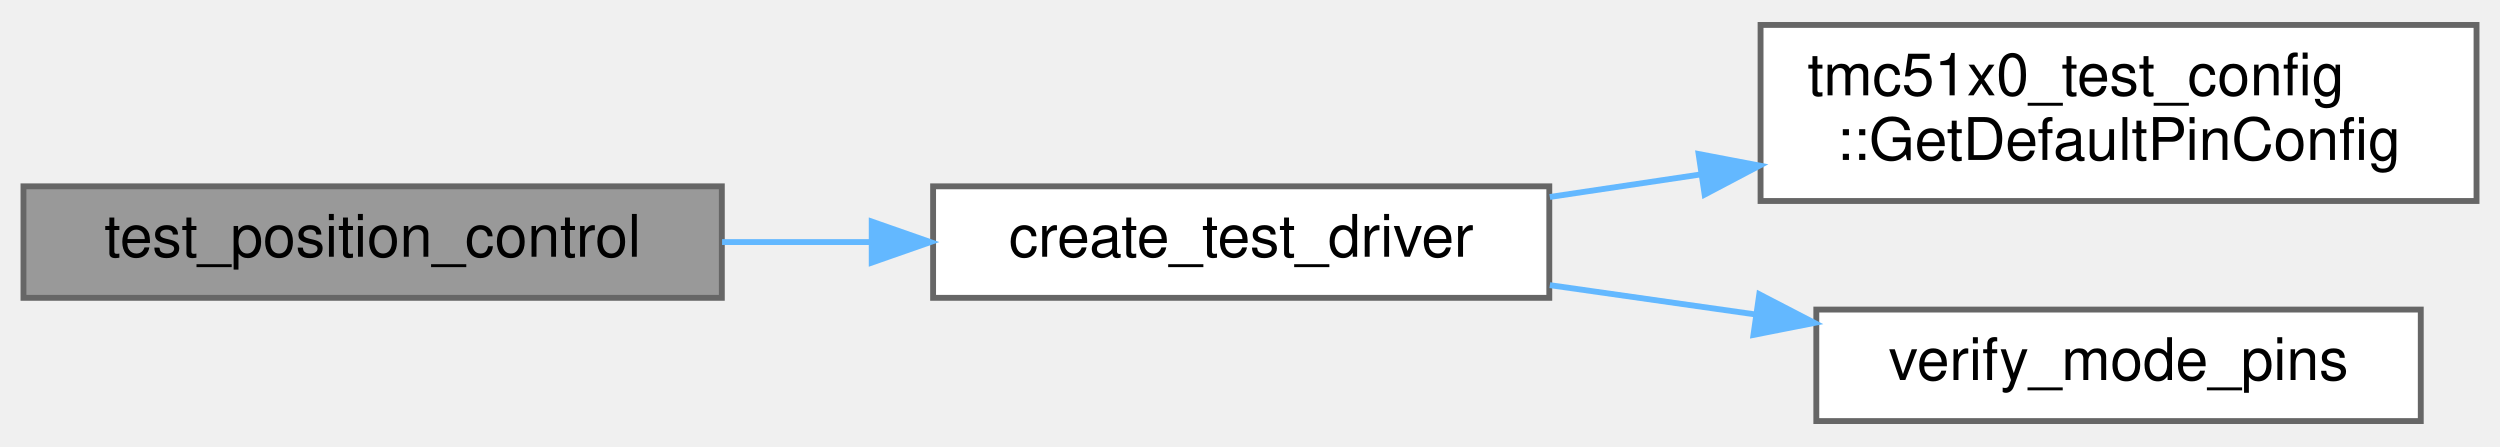
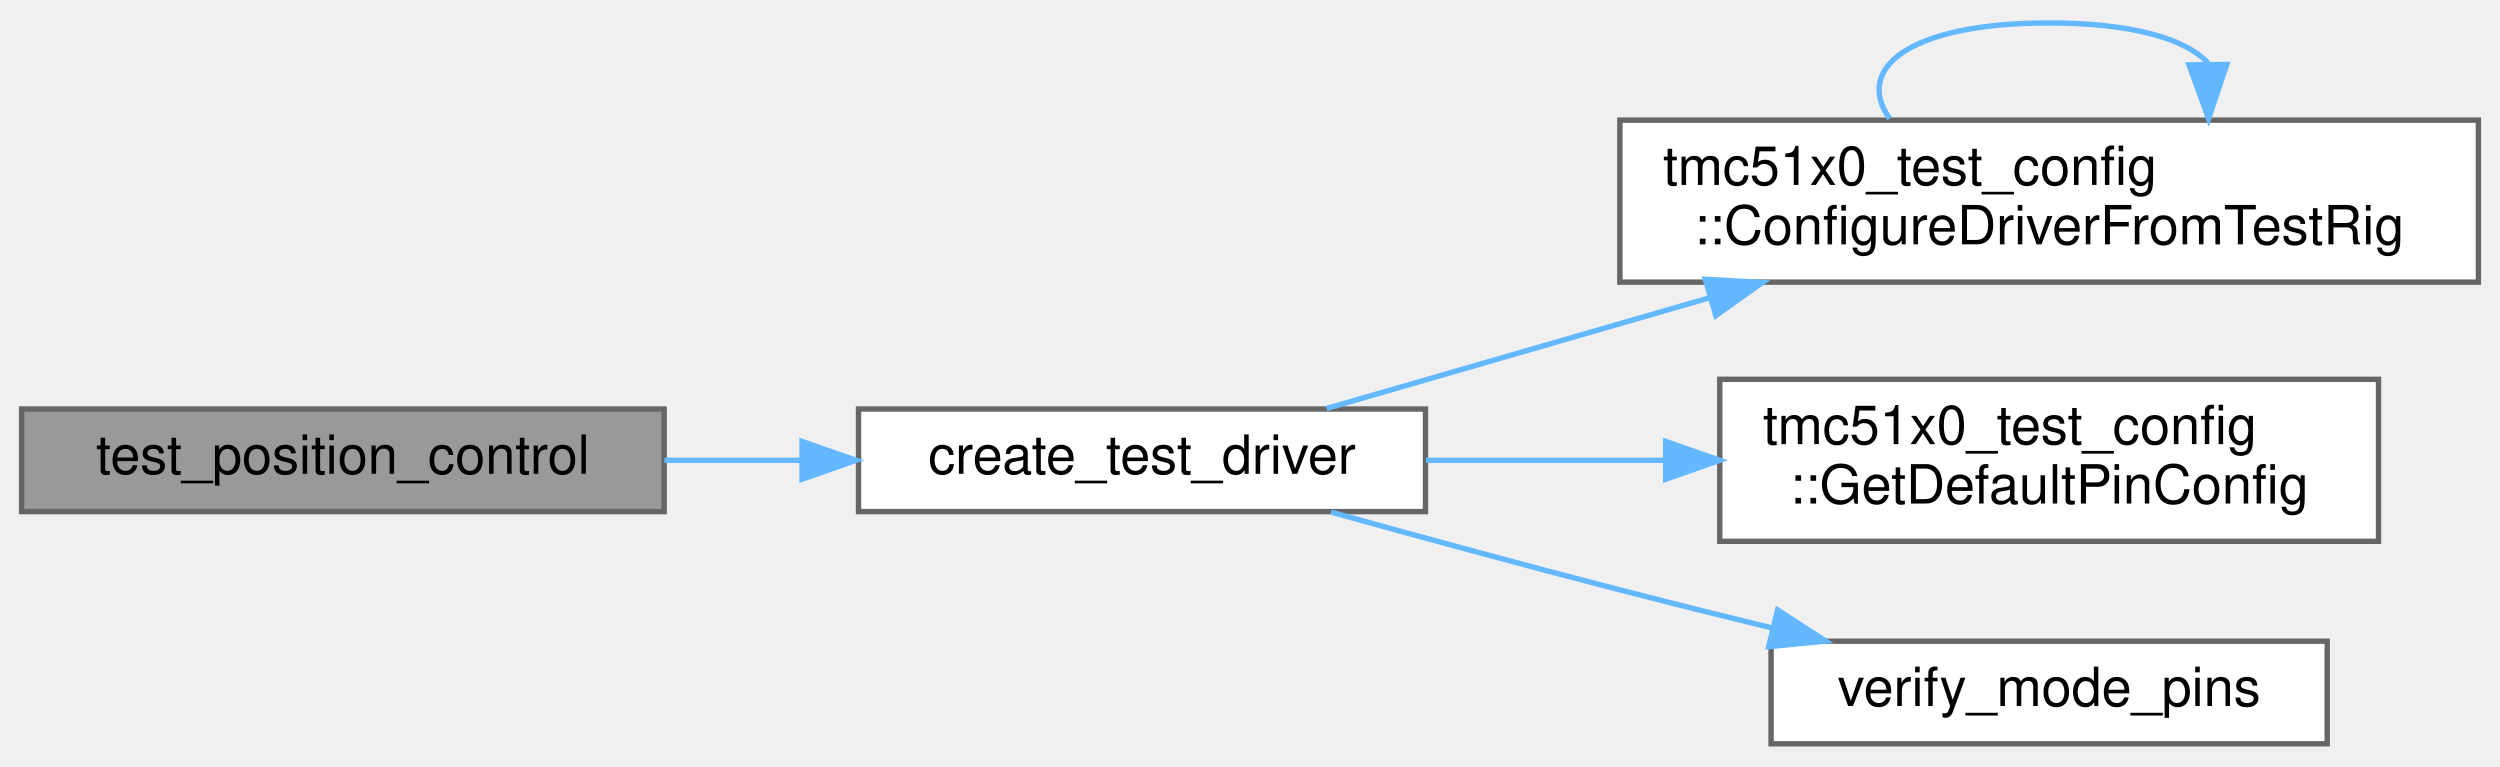
- <svg xmlns="http://www.w3.org/2000/svg" xmlns:xlink="http://www.w3.org/1999/xlink" width="426pt" height="76pt" viewBox="0.00 0.00 426.00 75.50">
-   <g id="graph0" class="graph" transform="scale(1 1) rotate(0) translate(4 71.5)">
+ <svg xmlns="http://www.w3.org/2000/svg" xmlns:xlink="http://www.w3.org/1999/xlink" width="463pt" height="142pt" viewBox="0.00 0.00 463.00 141.50">
+   <g id="graph0" class="graph" transform="scale(1 1) rotate(0) translate(4 137.5)">
    <g id="Node000001" class="node">
      <g id="a_Node000001">
        <a xlink:title=" ">
-           <polygon fill="#999999" stroke="#666666" points="119,-40 0,-40 0,-21 119,-21 119,-40" />
-           <text text-anchor="middle" x="59.5" y="-28" font-family="Helvetica,sans-Serif" font-size="10.00">test_position_control</text>
+           <polygon fill="#999999" stroke="#666666" points="119,-62 0,-62 0,-43 119,-43 119,-62" />
+           <text text-anchor="middle" x="59.5" y="-50" font-family="Helvetica,sans-Serif" font-size="10.00">test_position_control</text>
        </a>
      </g>
    </g>
    <g id="Node000002" class="node">
      <g id="a_Node000002">
        <a xlink:href="internal__ramp__comprehensive__test_8cpp.html#a60927fcbf4958948b94cbd922284b8a9" target="_top" xlink:title="Create and initialize a test driver instance.">
-           <polygon fill="white" stroke="#666666" points="260,-40 155,-40 155,-21 260,-21 260,-40" />
-           <text text-anchor="middle" x="207.5" y="-28" font-family="Helvetica,sans-Serif" font-size="10.00">create_test_driver</text>
+           <polygon fill="white" stroke="#666666" points="260,-62 155,-62 155,-43 260,-43 260,-62" />
+           <text text-anchor="middle" x="207.5" y="-50" font-family="Helvetica,sans-Serif" font-size="10.00">create_test_driver</text>
        </a>
      </g>
    </g>
    <g id="edge1_Node000001_Node000002" class="edge">
      <g id="a_edge1_Node000001_Node000002">
        <a xlink:title=" ">
-           <path fill="none" stroke="#63b8ff" d="M119.04,-30.5C127.39,-30.5 136,-30.5 144.41,-30.5" />
-           <polygon fill="#63b8ff" stroke="#63b8ff" points="144.54,-34 154.54,-30.5 144.54,-27 144.54,-34" />
+           <path fill="none" stroke="#63b8ff" d="M119.04,-52.5C127.39,-52.5 136,-52.5 144.41,-52.5" />
+           <polygon fill="#63b8ff" stroke="#63b8ff" points="144.54,-56 154.54,-52.5 144.54,-49 144.54,-56" />
        </a>
      </g>
    </g>
    <g id="Node000003" class="node">
      <g id="a_Node000003">
-         <a xlink:href="namespacetmc51x0__test__config.html#ad88c0c8419d1ef47a6ba7e56b79936c7" target="_top" xlink:title="Complete pin configuration for all tests.">
-           <polygon fill="white" stroke="#666666" points="418,-67.5 296,-67.5 296,-37.5 418,-37.5 418,-67.5" />
-           <text text-anchor="start" x="304" y="-55.5" font-family="Helvetica,sans-Serif" font-size="10.00">tmc51x0_test_config</text>
-           <text text-anchor="middle" x="357" y="-44.5" font-family="Helvetica,sans-Serif" font-size="10.00">::GetDefaultPinConfig</text>
+         <a xlink:href="namespacetmc51x0__test__config.html#a01546734dfbb01aa89c186b7bdf20bab" target="_top" xlink:title="Configure driver from test rig selection.">
+           <polygon fill="white" stroke="#666666" points="455,-115.5 296,-115.5 296,-85.5 455,-85.5 455,-115.5" />
+           <text text-anchor="start" x="304" y="-103.5" font-family="Helvetica,sans-Serif" font-size="10.00">tmc51x0_test_config</text>
+           <text text-anchor="middle" x="375.5" y="-92.5" font-family="Helvetica,sans-Serif" font-size="10.00">::ConfigureDriverFromTestRig</text>
        </a>
      </g>
    </g>
    <g id="edge2_Node000002_Node000003" class="edge">
      <g id="a_edge2_Node000002_Node000003">
        <a xlink:title=" ">
-           <path fill="none" stroke="#63b8ff" d="M260.09,-38.19C268.39,-39.43 277.1,-40.73 285.75,-42.02" />
-           <polygon fill="#63b8ff" stroke="#63b8ff" points="285.44,-45.51 295.84,-43.53 286.47,-38.59 285.44,-45.51" />
+           <path fill="none" stroke="#63b8ff" d="M241.69,-62.1C261.98,-67.97 288.58,-75.65 312.63,-82.61" />
+           <polygon fill="#63b8ff" stroke="#63b8ff" points="311.83,-86.02 322.41,-85.44 313.77,-79.3 311.83,-86.02" />
        </a>
      </g>
    </g>
    <g id="Node000004" class="node">
      <g id="a_Node000004">
-         <a xlink:href="internal__ramp__comprehensive__test_8cpp.html#a266d3b939b723d24f9230b6b22b3b8a9" target="_top" xlink:title="Verify mode pins match expected communication mode.">
-           <polygon fill="white" stroke="#666666" points="408.5,-19 305.5,-19 305.5,0 408.5,0 408.5,-19" />
-           <text text-anchor="middle" x="357" y="-7" font-family="Helvetica,sans-Serif" font-size="10.00">verify_mode_pins</text>
+         <a xlink:href="namespacetmc51x0__test__config.html#ad88c0c8419d1ef47a6ba7e56b79936c7" target="_top" xlink:title="Complete pin configuration for all tests.">
+           <polygon fill="white" stroke="#666666" points="436.5,-67.5 314.5,-67.5 314.5,-37.5 436.5,-37.5 436.5,-67.5" />
+           <text text-anchor="start" x="322.5" y="-55.5" font-family="Helvetica,sans-Serif" font-size="10.00">tmc51x0_test_config</text>
+           <text text-anchor="middle" x="375.5" y="-44.5" font-family="Helvetica,sans-Serif" font-size="10.00">::GetDefaultPinConfig</text>
        </a>
      </g>
    </g>
-     <g id="edge3_Node000002_Node000004" class="edge">
-       <g id="a_edge3_Node000002_Node000004">
+     <g id="edge4_Node000002_Node000004" class="edge">
+       <g id="a_edge4_Node000002_Node000004">
        <a xlink:title=" ">
-           <path fill="none" stroke="#63b8ff" d="M260.09,-23.16C271.4,-21.55 283.47,-19.83 295.11,-18.17" />
-           <polygon fill="#63b8ff" stroke="#63b8ff" points="295.78,-21.61 305.19,-16.73 294.79,-14.68 295.78,-21.61" />
+           <path fill="none" stroke="#63b8ff" d="M260.11,-52.5C274.11,-52.5 289.5,-52.5 304.34,-52.5" />
+           <polygon fill="#63b8ff" stroke="#63b8ff" points="304.49,-56 314.49,-52.5 304.49,-49 304.49,-56" />
+         </a>
+       </g>
+     </g>
+     <g id="Node000005" class="node">
+       <g id="a_Node000005">
+         <a xlink:href="internal__ramp__comprehensive__test_8cpp.html#a266d3b939b723d24f9230b6b22b3b8a9" target="_top" xlink:title="Verify mode pins match expected communication mode.">
+           <polygon fill="white" stroke="#666666" points="427,-19 324,-19 324,0 427,0 427,-19" />
+           <text text-anchor="middle" x="375.5" y="-7" font-family="Helvetica,sans-Serif" font-size="10.00">verify_mode_pins</text>
+         </a>
+       </g>
+     </g>
+     <g id="edge5_Node000002_Node000005" class="edge">
+       <g id="a_edge5_Node000002_Node000005">
+         <a xlink:title=" ">
+           <path fill="none" stroke="#63b8ff" d="M242.51,-42.91C258.68,-38.42 278.31,-33.07 296,-28.5 305.07,-26.16 314.76,-23.74 324.12,-21.46" />
+           <polygon fill="#63b8ff" stroke="#63b8ff" points="325.21,-24.79 334.1,-19.03 323.56,-17.99 325.21,-24.79" />
+         </a>
+       </g>
+     </g>
+     <g id="edge3_Node000003_Node000003" class="edge">
+       <g id="a_edge3_Node000003_Node000003">
+         <a xlink:title=" ">
+           <path fill="none" stroke="#63b8ff" d="M345.97,-115.78C339.41,-124.91 349.25,-133.5 375.5,-133.5 391.09,-133.5 400.89,-130.47 404.91,-126.1" />
+           <polygon fill="#63b8ff" stroke="#63b8ff" points="408.41,-125.82 405.03,-115.78 401.41,-125.73 408.41,-125.82" />
        </a>
      </g>
    </g>
  </g>
</svg>
